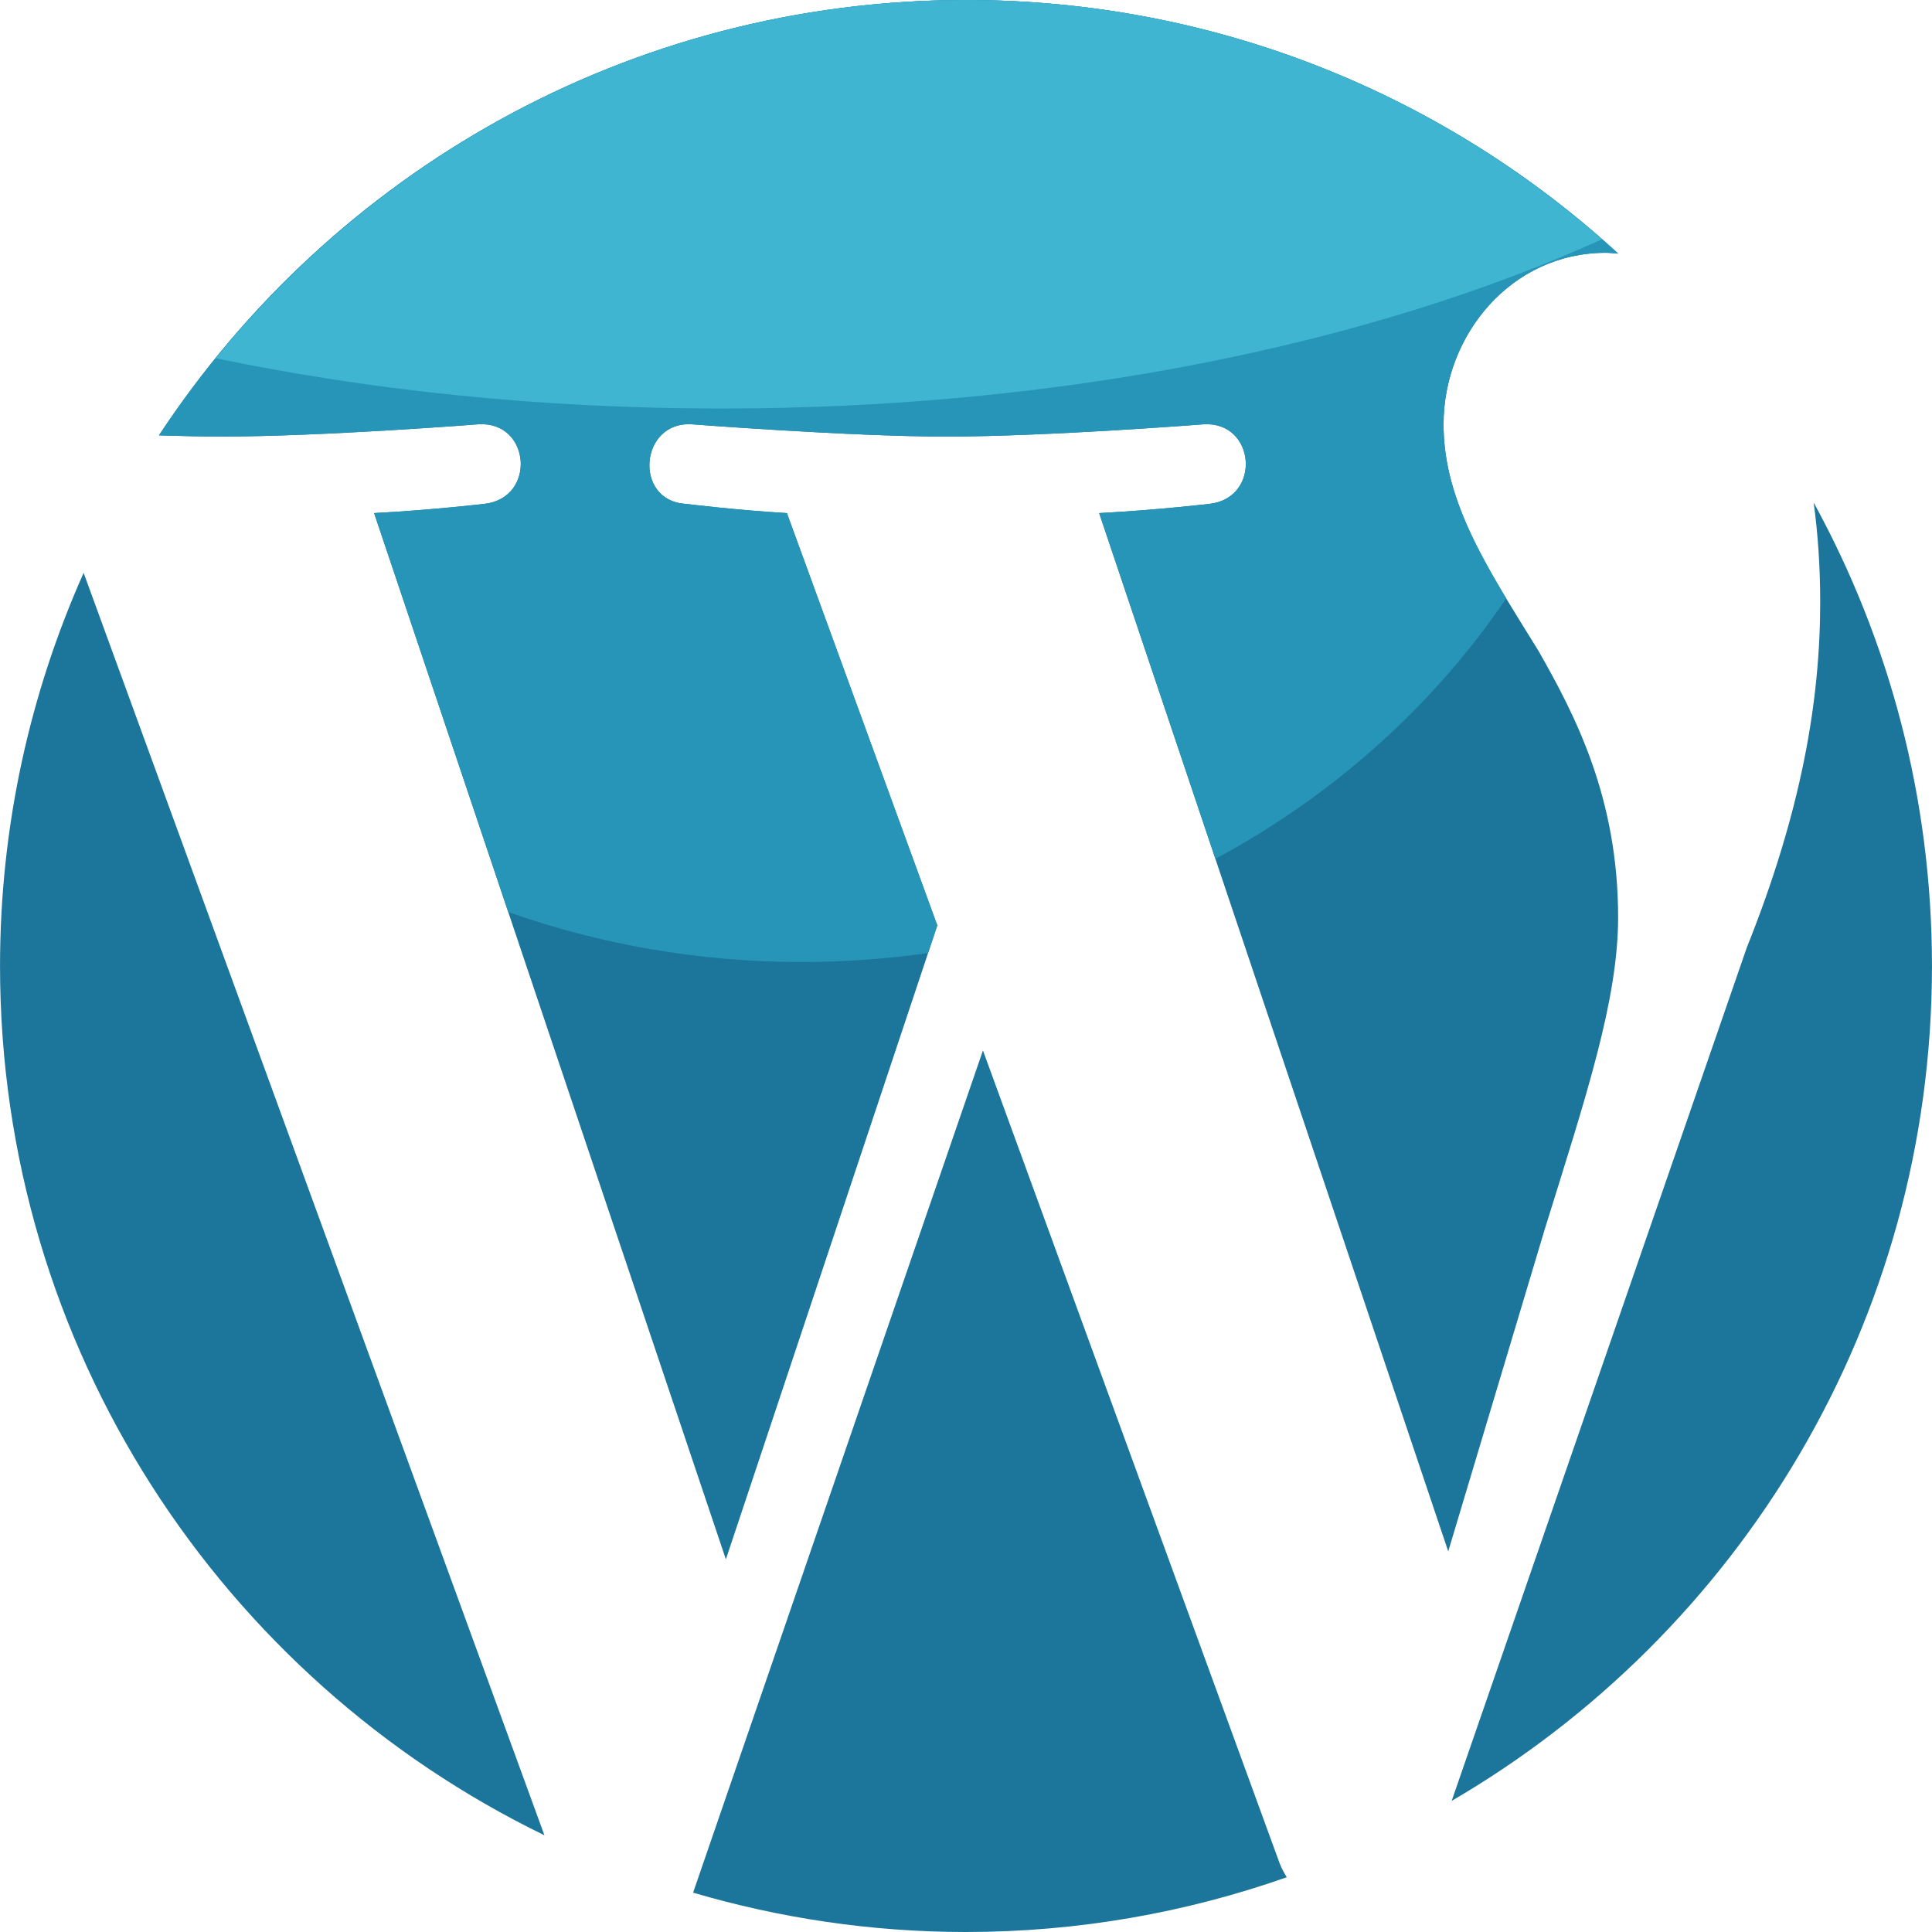
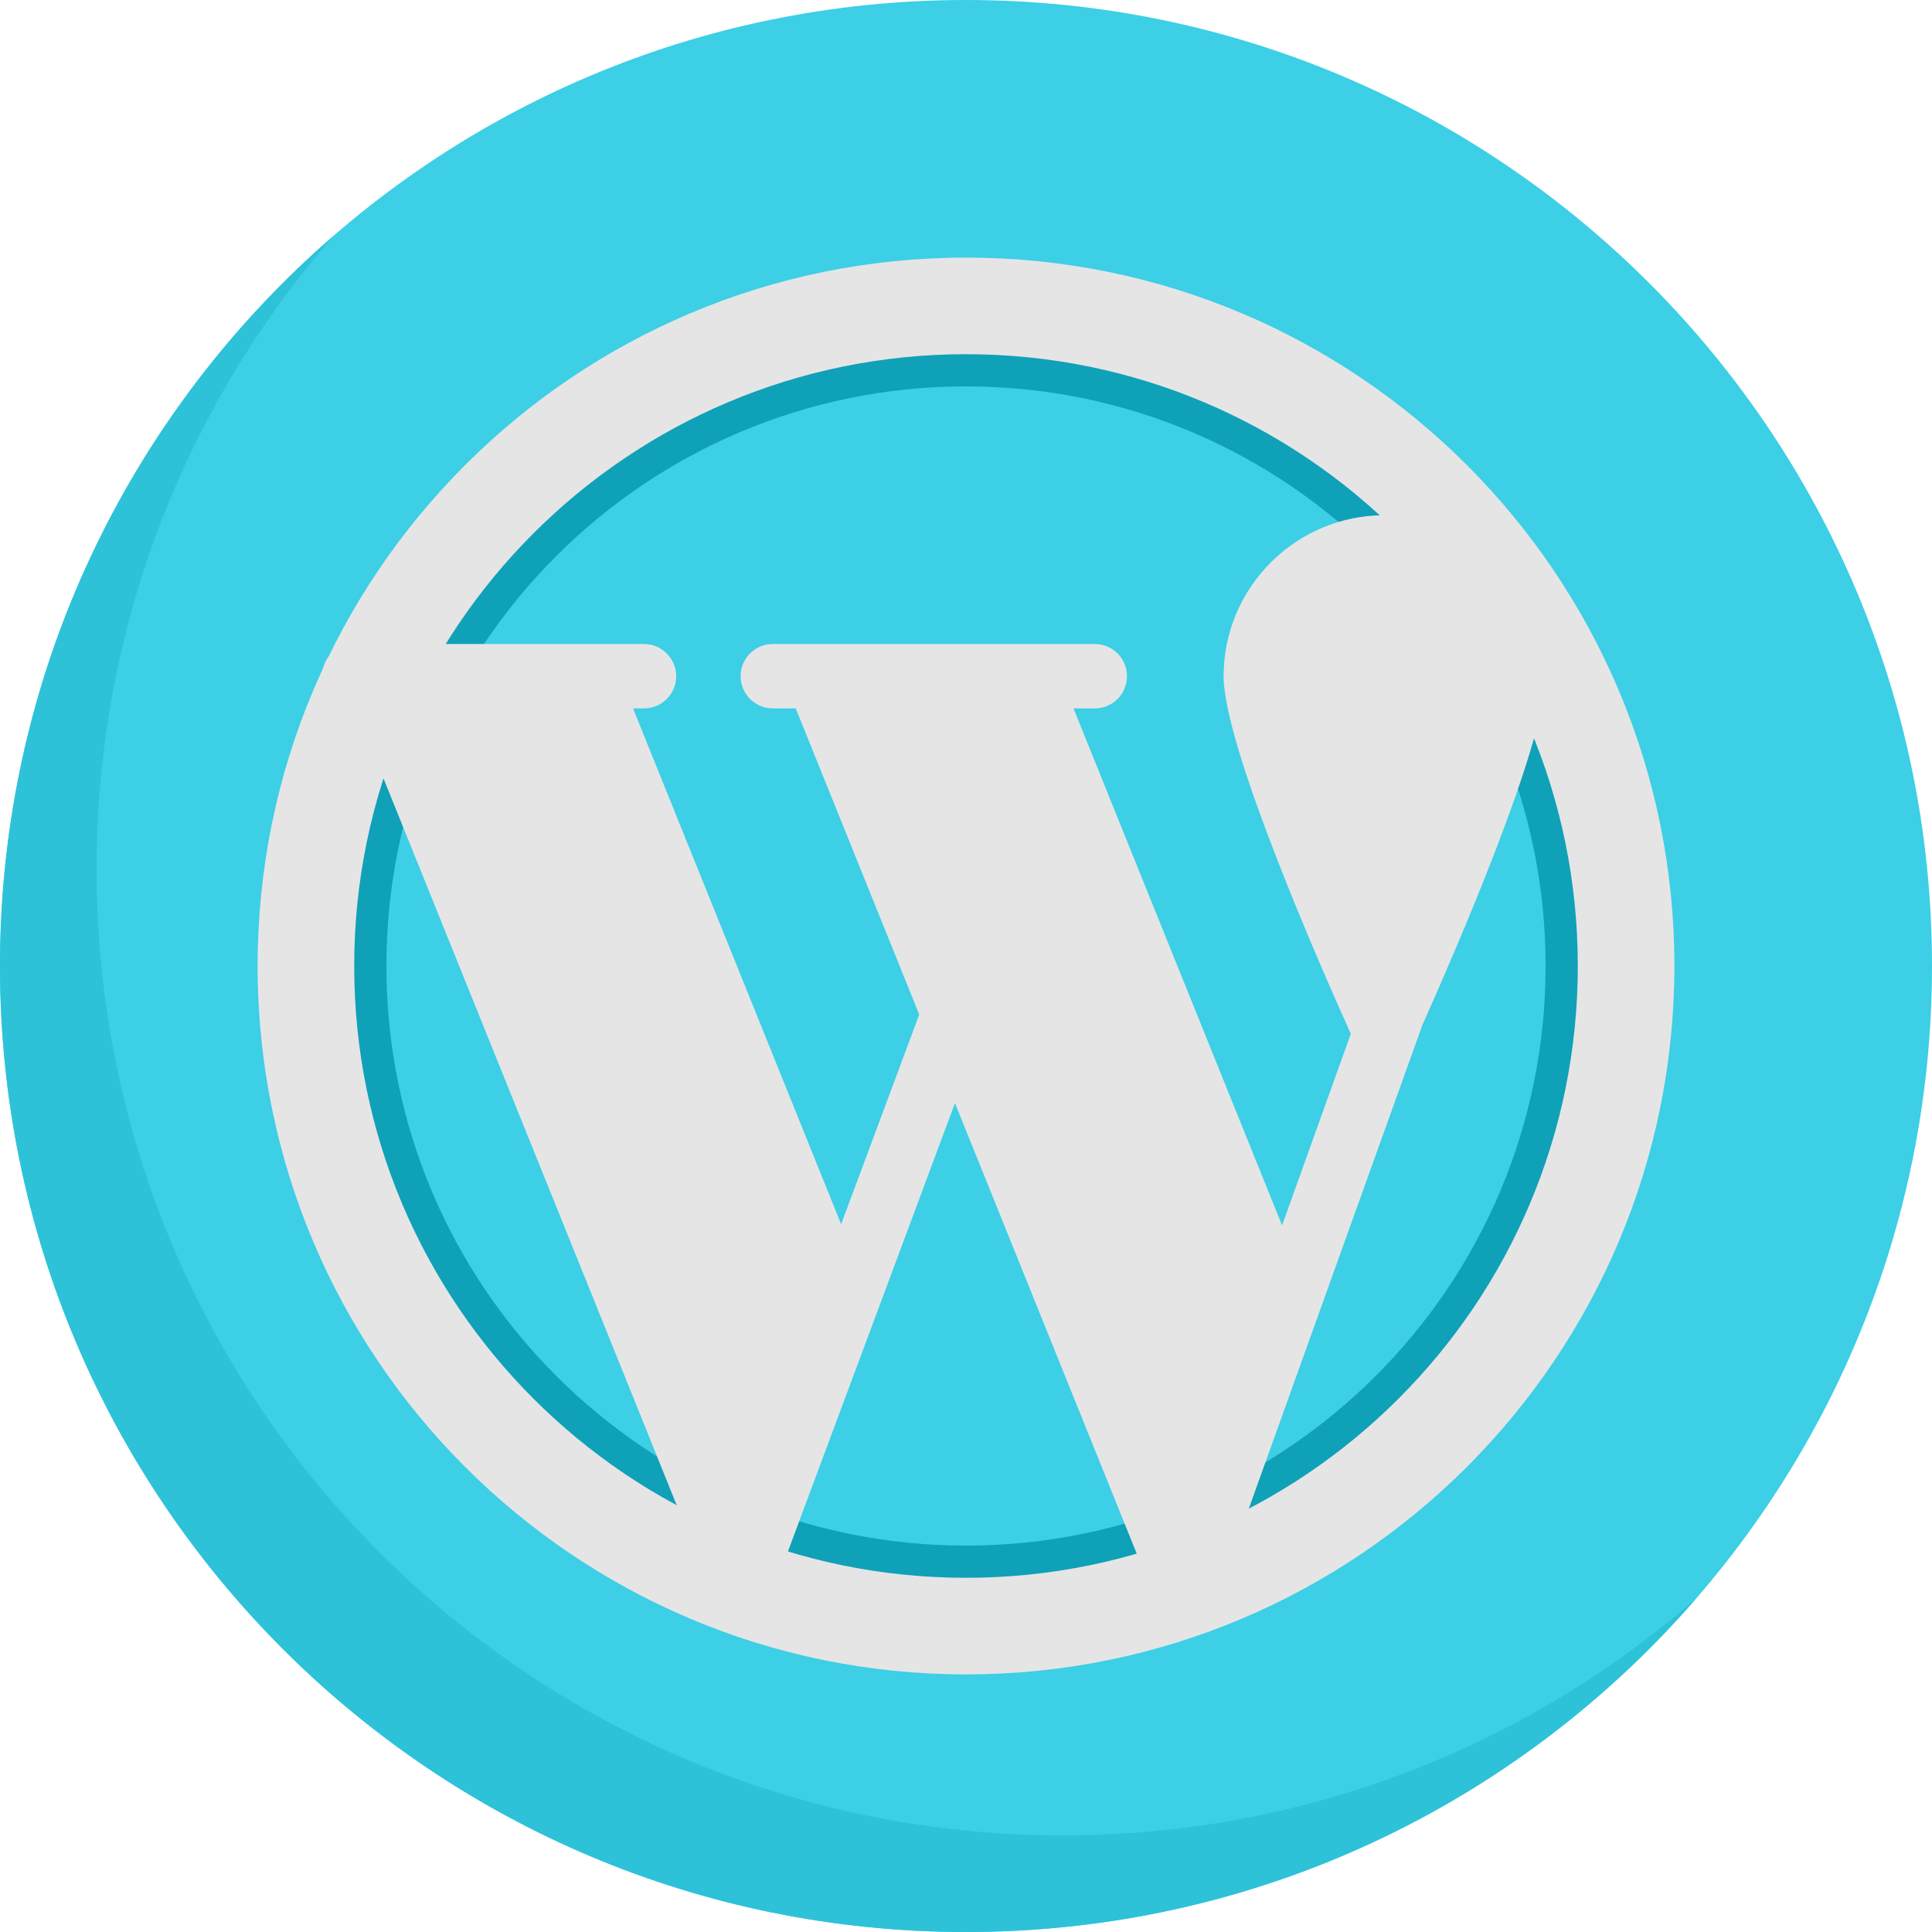
- <svg xmlns="http://www.w3.org/2000/svg" version="1.1" id="Layer_1" x="0px" y="0px" viewBox="0 0 496.016 496.016" style="enable-background:new 0 0 496.016 496.016;" xml:space="preserve">
+ <svg xmlns="http://www.w3.org/2000/svg" version="1.1" id="Layer_1" x="0px" y="0px" viewBox="0 0 512 512" style="enable-background:new 0 0 512 512;" xml:space="preserve">
+   <circle style="fill:#3CCFE6;" cx="256" cy="256" r="256" />
+   <path style="fill:#0FA1B8;" d="M256,76.8c-98.97,0-179.2,80.23-179.2,179.2S157.03,435.2,256,435.2S435.2,354.97,435.2,256  S354.97,76.8,256,76.8z M256,409.6c-84.831,0-153.6-68.769-153.6-153.6S171.169,102.4,256,102.4S409.6,171.169,409.6,256  S340.831,409.6,256,409.6z" />
+   <path style="fill:#2EC2D9;" d="M281.6,486.4c-141.385,0-256-114.615-256-256c0-64.177,23.618-122.836,62.634-167.766  C34.181,109.57,0,178.793,0,256c0,141.385,114.615,256,256,256c77.208,0,146.43-34.181,193.366-88.234  C404.436,462.782,345.777,486.4,281.6,486.4z" />
  <g>
-     <path style="fill:#1C769B;" d="M0.008,248c0,98.16,57.04,183,139.768,223.184L21.472,147.072C7.728,177.904,0.008,212.04,0.008,248   z" />
-     <path style="fill:#1C769B;" d="M252.36,269.688l-74.416,216.224c22.232,6.536,45.712,10.104,70.064,10.104   c28.872,0,56.576-4.992,82.352-14.056c-0.656-1.072-1.272-2.184-1.768-3.416L252.36,269.688z" />
-     <path style="fill:#1C769B;" d="M415.432,235.496c0-30.664-11.024-51.88-20.448-68.392c-12.584-20.456-24.376-37.752-24.376-58.168   c0-22.808,17.288-44.032,41.648-44.032c1.104,0,2.144,0.152,3.2,0.208C371.368,24.68,312.568,0,248.008,0   c-86.656,0-162.864,44.456-207.2,111.776c5.824,0.184,11.304,0.304,15.952,0.304c25.928,0,66.104-3.152,66.104-3.152   c13.36-0.8,14.928,18.856,1.568,20.424c0,0-13.432,1.584-28.384,2.376l90.312,268.616l54.28-162.768l-38.616-105.848   c-13.376-0.792-26.032-2.376-26.032-2.376c-13.36-0.792-11.8-21.216,1.584-20.424c0,0,40.952,3.152,65.32,3.152   c25.936,0,66.096-3.152,66.096-3.152c13.376-0.8,14.944,18.856,1.576,20.424c0,0-13.448,1.584-28.376,2.376l89.624,266.576   l24.76-82.648C407.256,281.336,415.432,256.712,415.432,235.496z" />
-     <path style="fill:#1C769B;" d="M467.312,154.52c0,25.16-4.704,53.448-18.872,88.832l-75.744,219   c73.728-42.976,123.312-122.864,123.312-214.344c0-43.128-11.016-83.664-30.376-118.992   C466.712,136.92,467.312,145.384,467.312,154.52z" />
+     <path style="fill:#E5E5E5;" d="M256,68.267C152.318,68.267,68.267,152.318,68.267,256S152.318,443.733,256,443.733   S443.733,359.682,443.733,256S359.682,68.267,256,68.267z M256,418.133c-89.543,0-162.133-72.59-162.133-162.133   S166.457,93.867,256,93.867S418.133,166.457,418.133,256S345.543,418.133,256,418.133z" />
+     <path style="fill:#E5E5E5;" d="M409.594,179.481c0.001-0.092,0.006-0.19,0.006-0.281c0-0.139-0.01-0.274-0.011-0.412   c-0.001-0.023,0-0.048-0.002-0.071c-0.26-23.303-19.29-42.183-42.654-42.183c-23.526,0-42.667,19.14-42.667,42.667   c0,18.604,25.911,77.478,33.712,94.777l-18.219,50.754l-55.271-136.997h5.645c4.713,0,8.533-3.821,8.533-8.533   c0-4.713-3.821-8.533-8.533-8.533h-18.289h-55.21H204.8c-4.713,0-8.533,3.821-8.533,8.533c0,4.713,3.821,8.533,8.533,8.533h6.076   l32.732,81.131l-20.698,55.557l-55.147-136.688h2.903c4.713,0,8.533-3.821,8.533-8.533c0-4.713-3.821-8.533-8.533-8.533h-15.548   h-55.21h-6.043c-4.713,0-8.533,3.821-8.533,8.533c0,4.713,3.821,8.533,8.533,8.533h0.284l93.484,231.716   c-0.803,4.035,1.404,8.17,5.382,9.652c0.982,0.366,1.988,0.539,2.978,0.539c3.461,0,6.718-2.122,7.998-5.556l49.084-131.75   l52.028,128.959c-1.499,4.399,0.799,9.202,5.189,10.779c0.954,0.341,1.926,0.503,2.883,0.503c3.499,0,6.781-2.17,8.031-5.652   l55.788-155.409c8.817-19.698,32.258-73.718,32.596-91.915C409.593,179.559,409.593,179.52,409.594,179.481z" />
  </g>
-   <path style="fill:#2795B7;" d="M370.616,108.928c0-22.808,17.288-44.032,41.648-44.032c1.104,0,2.144,0.152,3.2,0.208  C371.368,24.68,312.568,0,248.008,0c-86.656,0-162.864,44.456-207.2,111.776c5.824,0.184,11.304,0.304,15.952,0.304  c25.928,0,66.104-3.152,66.104-3.152c13.36-0.8,14.928,18.856,1.568,20.424c0,0-13.432,1.584-28.384,2.376l34.44,102.432  c23.432,8.272,48.816,12.824,75.328,12.824c11.032,0,21.872-0.792,32.472-2.304l2.36-7.096l-38.616-105.848  C188.656,130.944,176,129.36,176,129.36c-13.36-0.792-11.8-21.216,1.584-20.424c0,0,40.952,3.152,65.32,3.152  c25.936,0,66.096-3.152,66.096-3.152c13.376-0.8,14.944,18.856,1.576,20.424c0,0-13.448,1.584-28.376,2.376l29.84,88.768  c30.288-16.288,55.952-39.288,74.664-66.88C377.688,138.656,370.616,124.72,370.616,108.928z" />
-   <path style="fill:#3FB5D1;" d="M248.008,0c-77.816,0-147.128,35.92-192.6,91.984c39.912,8.296,83.744,12.896,129.744,12.896  c87.104,0,166.464-16.456,226.136-43.448C367.672,23.216,310.56,0,248.008,0z" />
  <g>
</g>
  <g>
</g>
  <g>
</g>
  <g>
</g>
  <g>
</g>
  <g>
</g>
  <g>
</g>
  <g>
</g>
  <g>
</g>
  <g>
</g>
  <g>
</g>
  <g>
</g>
  <g>
</g>
  <g>
</g>
  <g>
</g>
</svg>
